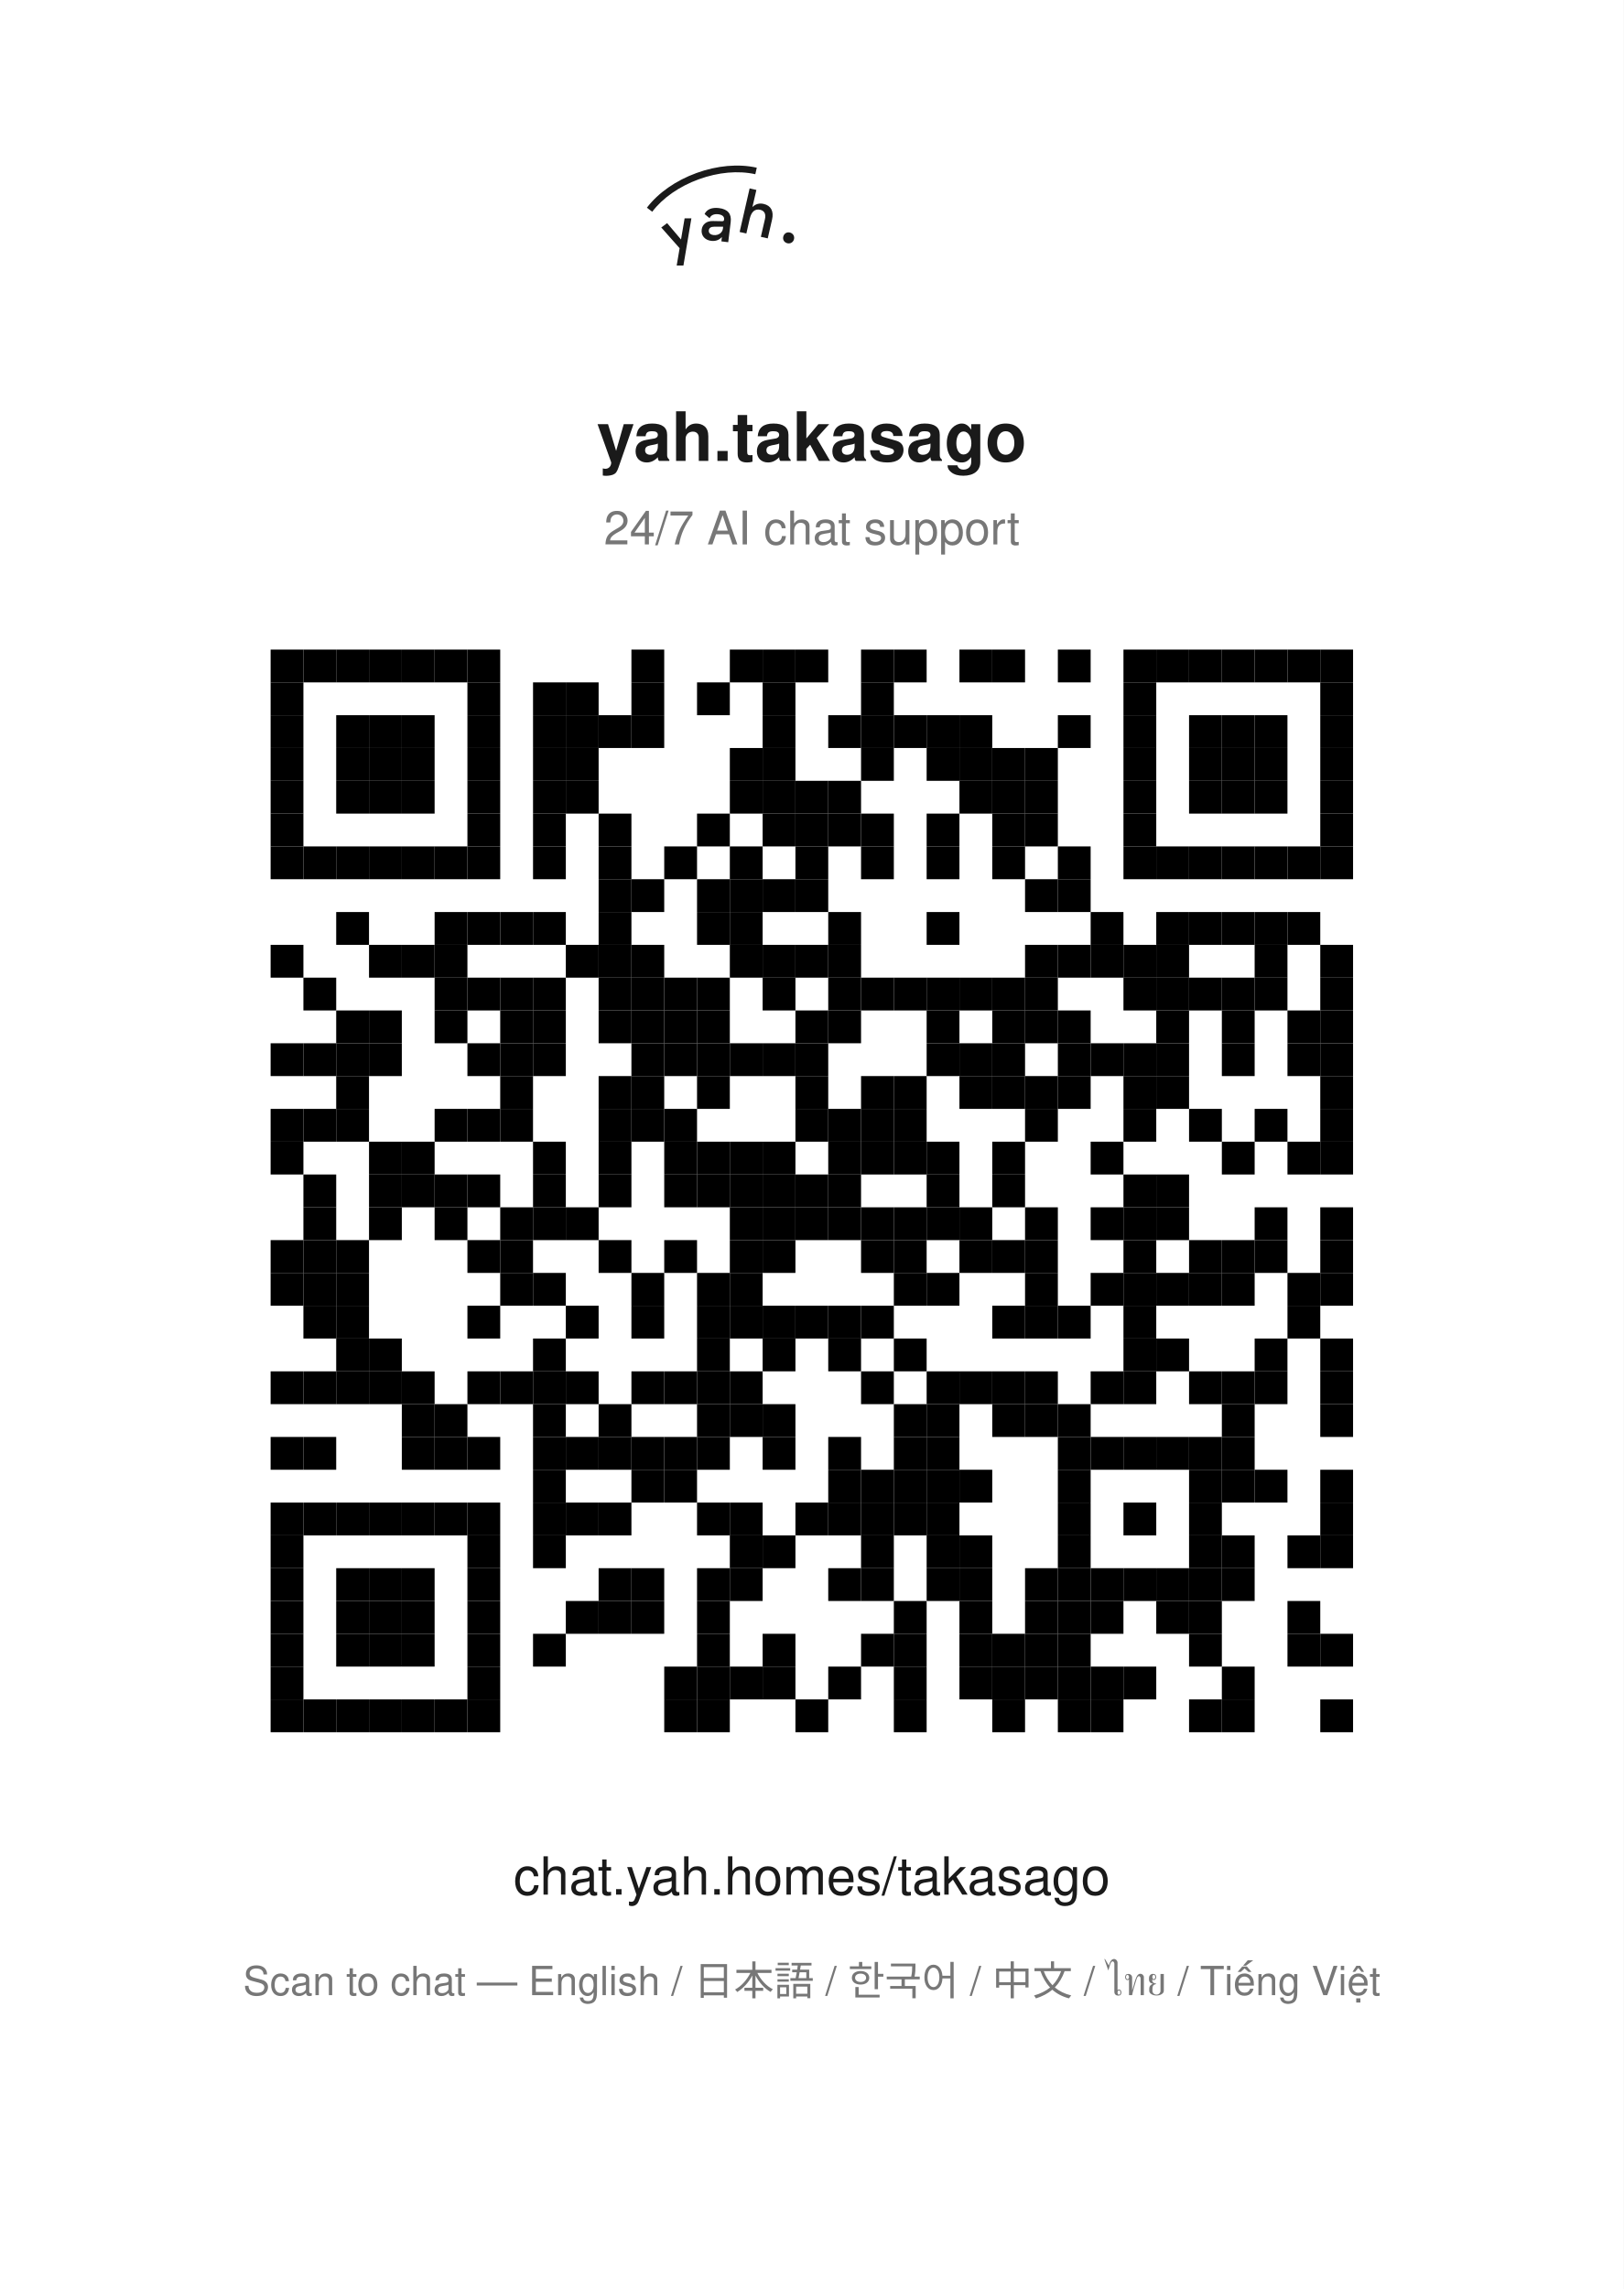
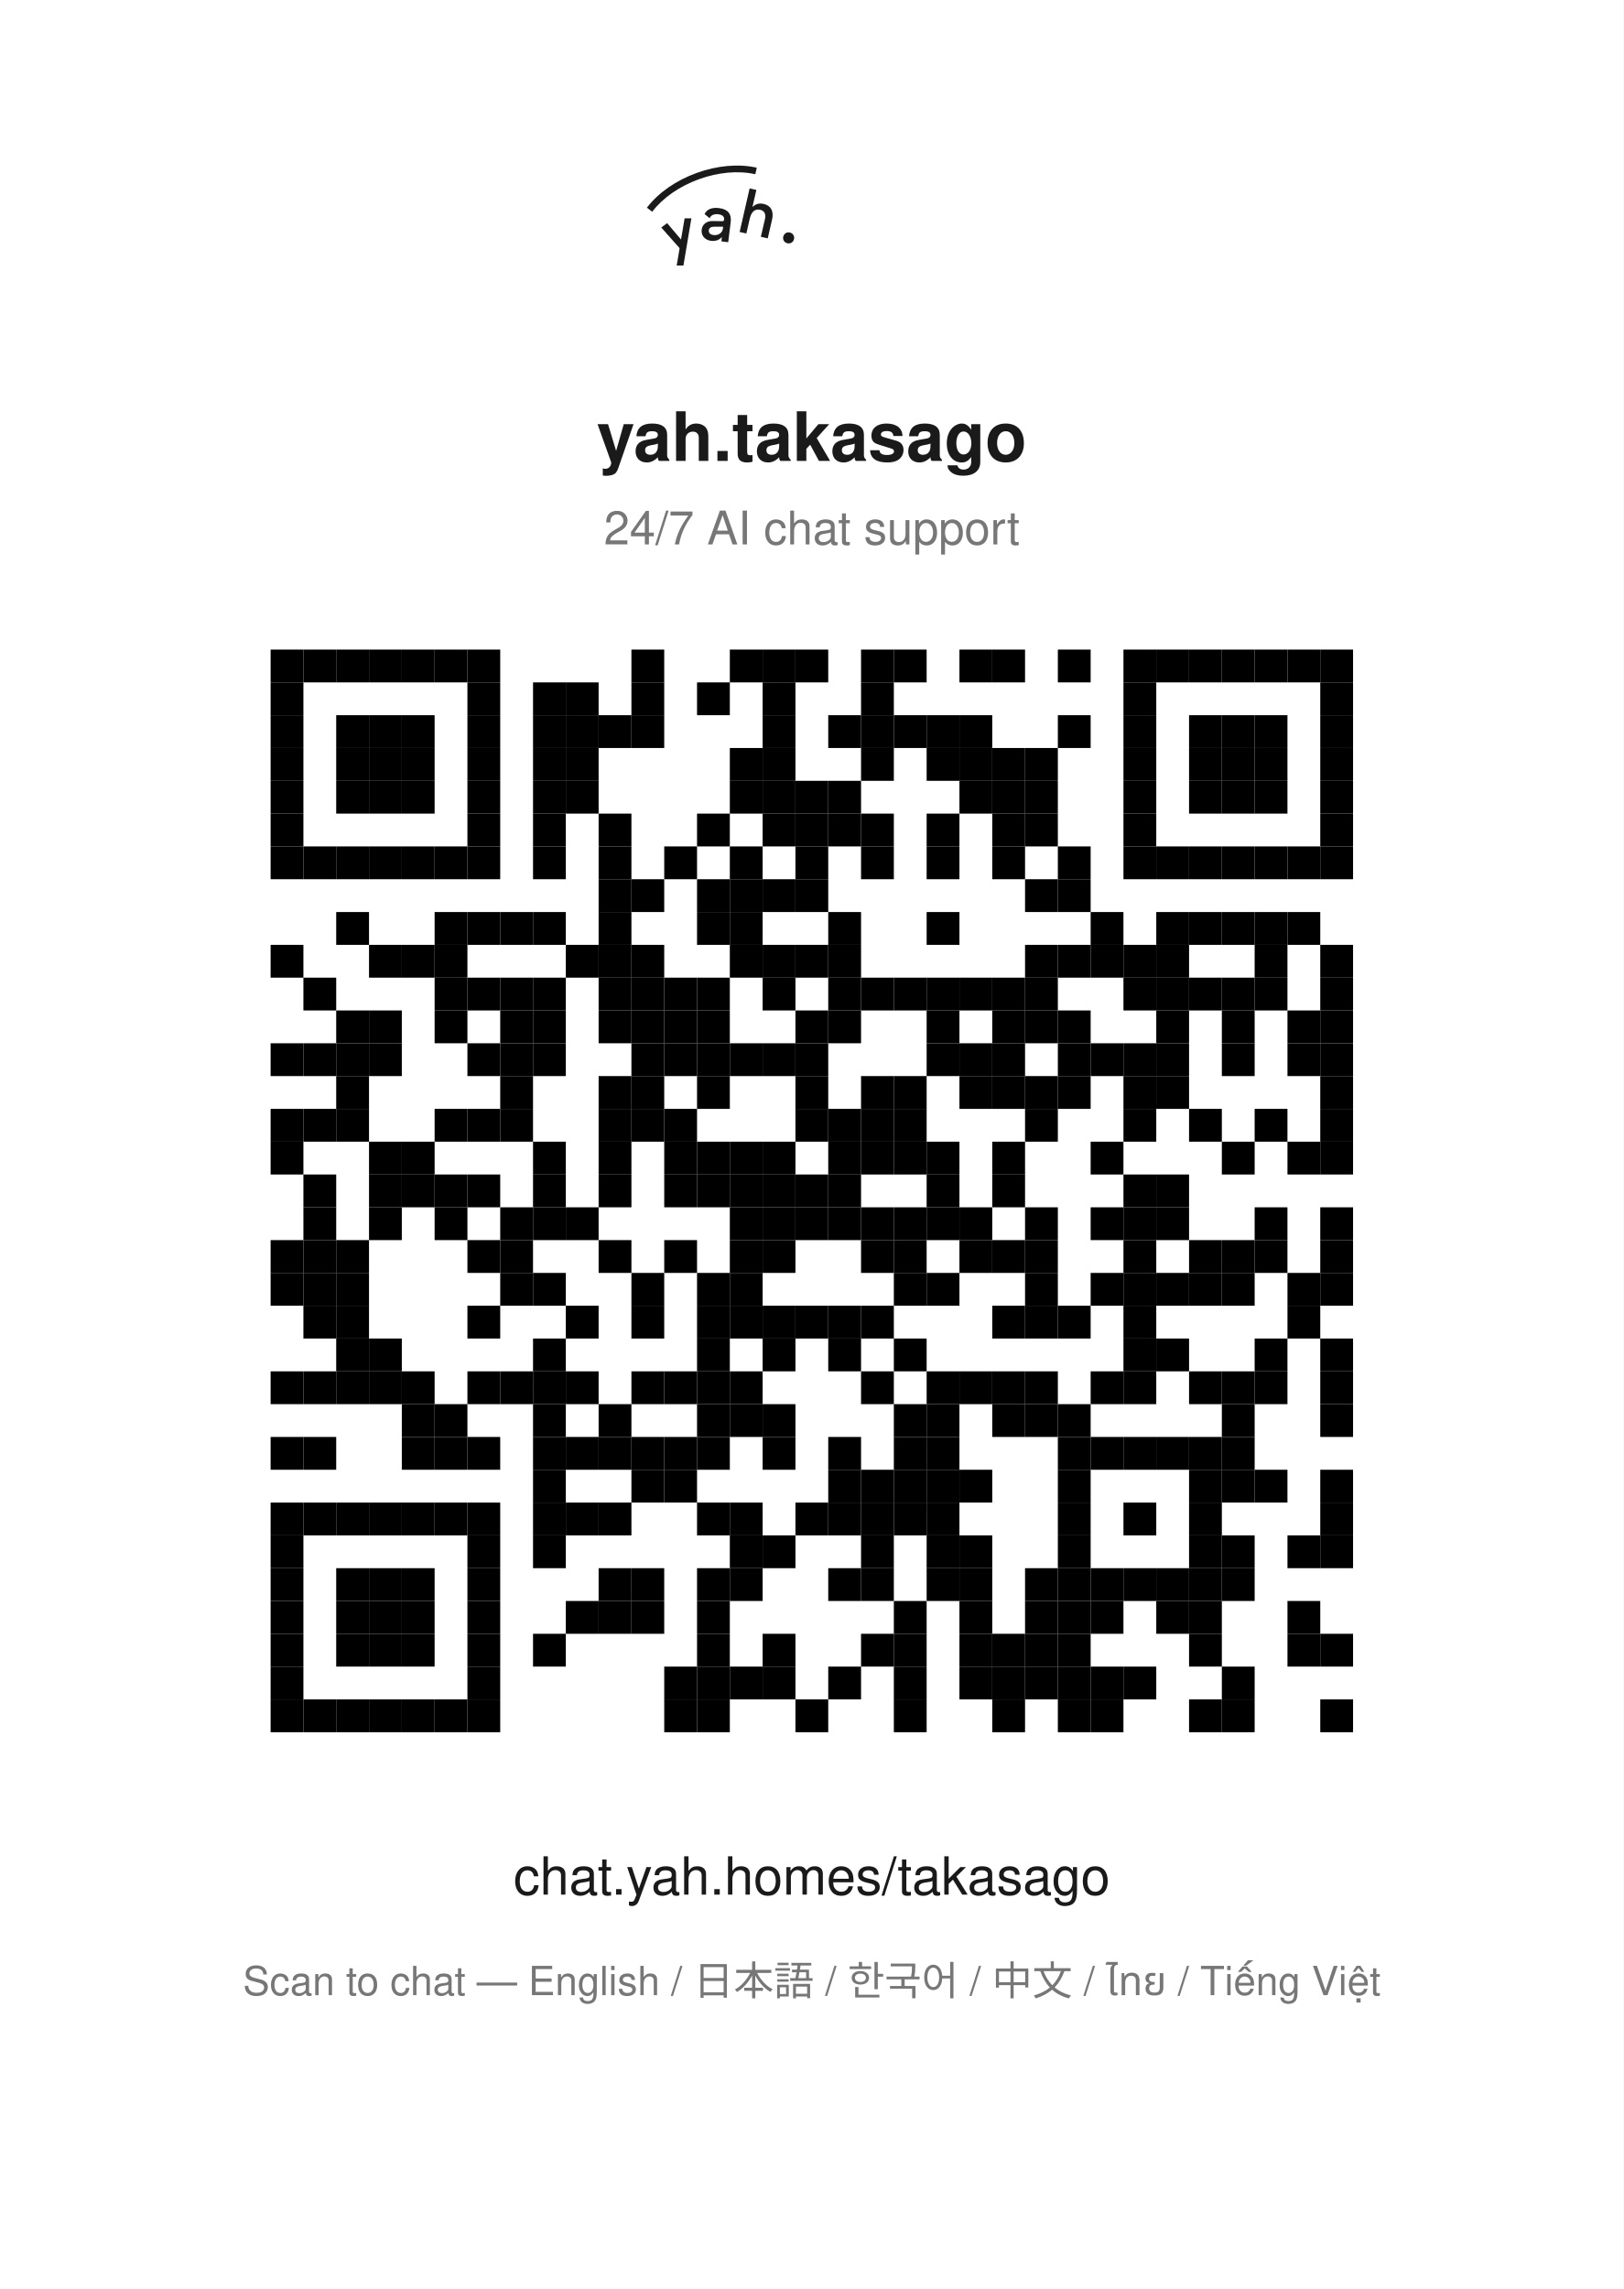
<svg xmlns="http://www.w3.org/2000/svg" viewBox="0 0 1050 1480">
  <rect width="1050" height="1480" fill="#FFFFFF" />
  <g transform="translate(385,60) scale(0.28)">
    <path fill="#1A1A1A" d="M458.73,338.34c-1.92,7.08-8.7,10.92-15.64,9-7.08-1.92-10.92-8.56-9-15.49,1.92-7.08,8.56-11.07,15.49-9.15,7.08,1.92,11.07,8.7,9.15,15.64Z" />
    <path fill="#1A1A1A" d="M388.75,256.62c-9.68-2.3-18.46-.21-26.01,7.3l9.18-39.58-11.09-2.56-4.53-1.03-23.05,100.65,15.49,3.57,7.77-33.95c3.83-16.53,11.98-23.62,24.34-20.82,9.53,2.16,13.49,9.69,10.95,21.01l-9.56,41.39,15.93,3.55,9.94-43.33c4.46-19.36-2.51-32.39-19.33-36.21Z" />
    <path fill="#1A1A1A" d="M285.52,266.22c20.46,2.49,29.43,13.3,27.05,32.4l-5.7,46.39-15.77-1.96,1.11-10.14c-5.88,6.94-14.5,10.23-24.66,8.98-14.85-1.79-23.65-12.47-21.97-25.97,1.65-12.6,11.61-20.26,26.27-19.78l20.61.38c3.15.15,4.36-.76,4.66-2.89l.23-1.52c.62-6.2-4.15-10.44-13.41-11.67-9.99-1.13-17.26,2.28-20.01,9.22l-11.64-9.69c5.18-10.86,16.71-15.76,33.23-13.76ZM273.84,309.28c-6.86-.08-11.07,2.9-11.81,8.21-.66,5.9,3.36,10.11,10.93,10.98,11.08,1.42,20.56-5.27,21.73-14.98l.45-4.23-21.3.02Z" />
    <path fill="#1A1A1A" d="M131.33,274.68l-12.28-9.35c26.11-34.28,66.79-62.74,114.54-80.12,47.76-17.38,97.21-21.74,139.25-12.25l-3.39,15.05c-39.19-8.84-85.56-4.69-130.58,11.7-45.01,16.38-83.21,43.01-107.54,74.97Z" />
    <polygon fill="#1A1A1A" points="206.16 289.84 197.84 338.78 165.77 300.96 152.24 311.03 194.63 358.87 187.86 398.87 203.42 398.87 221.81 289.84 206.16 289.84" />
  </g>
-   <text x="525" y="298" text-anchor="middle" font-family="Helvetica, Arial, sans-serif" font-weight="600" font-size="44" fill="#1A1A1A">yah.takasago</text>
-   <text x="525" y="352" text-anchor="middle" font-family="Helvetica, Arial, sans-serif" font-size="30" fill="#777777">24/7 AI chat support</text>
+   <text x="525" y="298" text-anchor="middle" font-family="Helvetica, Arial, 'Hiragino Sans', 'Noto Sans JP', 'Noto Sans KR', 'Noto Sans SC', 'Noto Sans Thai', 'Apple SD Gothic Neo', sans-serif" font-weight="600" font-size="44" fill="#1A1A1A">yah.takasago</text>
+   <text x="525" y="352" text-anchor="middle" font-family="Helvetica, Arial, 'Hiragino Sans', 'Noto Sans JP', 'Noto Sans KR', 'Noto Sans SC', 'Noto Sans Thai', 'Apple SD Gothic Neo', sans-serif" font-size="30" fill="#777777">24/7 AI chat support</text>
  <g fill="#000000">
    <rect x="175.00" y="420.00" width="21.21" height="21.21" />
    <rect x="196.21" y="420.00" width="21.21" height="21.21" />
    <rect x="217.42" y="420.00" width="21.21" height="21.21" />
    <rect x="238.64" y="420.00" width="21.21" height="21.21" />
    <rect x="259.85" y="420.00" width="21.21" height="21.21" />
    <rect x="281.06" y="420.00" width="21.21" height="21.21" />
    <rect x="302.27" y="420.00" width="21.21" height="21.21" />
    <rect x="408.33" y="420.00" width="21.21" height="21.21" />
    <rect x="471.97" y="420.00" width="21.21" height="21.21" />
    <rect x="493.18" y="420.00" width="21.21" height="21.21" />
    <rect x="514.39" y="420.00" width="21.21" height="21.21" />
    <rect x="556.82" y="420.00" width="21.21" height="21.21" />
    <rect x="578.03" y="420.00" width="21.21" height="21.21" />
    <rect x="620.45" y="420.00" width="21.21" height="21.21" />
    <rect x="641.67" y="420.00" width="21.21" height="21.21" />
    <rect x="684.09" y="420.00" width="21.21" height="21.21" />
    <rect x="726.52" y="420.00" width="21.21" height="21.21" />
    <rect x="747.73" y="420.00" width="21.21" height="21.21" />
    <rect x="768.94" y="420.00" width="21.21" height="21.21" />
    <rect x="790.15" y="420.00" width="21.21" height="21.21" />
    <rect x="811.36" y="420.00" width="21.21" height="21.21" />
    <rect x="832.58" y="420.00" width="21.21" height="21.21" />
    <rect x="853.79" y="420.00" width="21.21" height="21.21" />
    <rect x="175.00" y="441.21" width="21.21" height="21.21" />
    <rect x="302.27" y="441.21" width="21.21" height="21.21" />
    <rect x="344.70" y="441.21" width="21.21" height="21.21" />
    <rect x="365.91" y="441.21" width="21.21" height="21.21" />
    <rect x="408.33" y="441.21" width="21.21" height="21.21" />
    <rect x="450.76" y="441.21" width="21.21" height="21.21" />
    <rect x="493.18" y="441.21" width="21.21" height="21.21" />
    <rect x="556.82" y="441.21" width="21.21" height="21.21" />
    <rect x="726.52" y="441.21" width="21.21" height="21.21" />
    <rect x="853.79" y="441.21" width="21.21" height="21.21" />
    <rect x="175.00" y="462.42" width="21.21" height="21.21" />
    <rect x="217.42" y="462.42" width="21.21" height="21.21" />
    <rect x="238.64" y="462.42" width="21.21" height="21.21" />
    <rect x="259.85" y="462.42" width="21.21" height="21.21" />
    <rect x="302.27" y="462.42" width="21.21" height="21.21" />
    <rect x="344.70" y="462.42" width="21.21" height="21.21" />
    <rect x="365.91" y="462.42" width="21.21" height="21.21" />
    <rect x="387.12" y="462.42" width="21.21" height="21.21" />
    <rect x="408.33" y="462.42" width="21.21" height="21.21" />
    <rect x="493.18" y="462.42" width="21.21" height="21.21" />
    <rect x="535.61" y="462.42" width="21.21" height="21.21" />
    <rect x="556.82" y="462.42" width="21.21" height="21.21" />
    <rect x="578.03" y="462.42" width="21.21" height="21.21" />
    <rect x="599.24" y="462.42" width="21.21" height="21.21" />
    <rect x="620.45" y="462.42" width="21.21" height="21.21" />
    <rect x="684.09" y="462.42" width="21.21" height="21.21" />
    <rect x="726.52" y="462.42" width="21.21" height="21.21" />
    <rect x="768.94" y="462.42" width="21.21" height="21.21" />
    <rect x="790.15" y="462.42" width="21.21" height="21.21" />
    <rect x="811.36" y="462.42" width="21.21" height="21.21" />
    <rect x="853.79" y="462.42" width="21.21" height="21.21" />
    <rect x="175.00" y="483.64" width="21.21" height="21.21" />
    <rect x="217.42" y="483.64" width="21.21" height="21.21" />
    <rect x="238.64" y="483.64" width="21.21" height="21.21" />
    <rect x="259.85" y="483.64" width="21.21" height="21.21" />
    <rect x="302.27" y="483.64" width="21.21" height="21.21" />
    <rect x="344.70" y="483.64" width="21.21" height="21.21" />
    <rect x="365.91" y="483.64" width="21.21" height="21.21" />
    <rect x="471.97" y="483.64" width="21.21" height="21.21" />
    <rect x="493.18" y="483.64" width="21.21" height="21.21" />
    <rect x="556.82" y="483.64" width="21.21" height="21.21" />
    <rect x="599.24" y="483.64" width="21.21" height="21.21" />
    <rect x="620.45" y="483.64" width="21.21" height="21.21" />
    <rect x="641.67" y="483.64" width="21.21" height="21.21" />
    <rect x="662.88" y="483.64" width="21.21" height="21.21" />
    <rect x="726.52" y="483.64" width="21.21" height="21.21" />
    <rect x="768.94" y="483.64" width="21.21" height="21.21" />
    <rect x="790.15" y="483.64" width="21.21" height="21.21" />
    <rect x="811.36" y="483.64" width="21.21" height="21.21" />
    <rect x="853.79" y="483.64" width="21.21" height="21.21" />
    <rect x="175.00" y="504.85" width="21.21" height="21.21" />
    <rect x="217.42" y="504.85" width="21.21" height="21.21" />
    <rect x="238.64" y="504.85" width="21.21" height="21.21" />
    <rect x="259.85" y="504.85" width="21.21" height="21.21" />
    <rect x="302.27" y="504.85" width="21.21" height="21.21" />
    <rect x="344.70" y="504.85" width="21.21" height="21.21" />
    <rect x="365.91" y="504.85" width="21.21" height="21.21" />
    <rect x="471.97" y="504.85" width="21.21" height="21.21" />
    <rect x="493.18" y="504.85" width="21.21" height="21.21" />
    <rect x="514.39" y="504.85" width="21.21" height="21.21" />
    <rect x="535.61" y="504.85" width="21.21" height="21.21" />
    <rect x="620.45" y="504.85" width="21.21" height="21.21" />
    <rect x="641.67" y="504.85" width="21.21" height="21.21" />
    <rect x="662.88" y="504.85" width="21.21" height="21.21" />
    <rect x="726.52" y="504.85" width="21.21" height="21.21" />
    <rect x="768.94" y="504.85" width="21.21" height="21.21" />
    <rect x="790.15" y="504.85" width="21.21" height="21.21" />
    <rect x="811.36" y="504.85" width="21.21" height="21.21" />
    <rect x="853.79" y="504.85" width="21.21" height="21.21" />
    <rect x="175.00" y="526.06" width="21.21" height="21.21" />
    <rect x="302.27" y="526.06" width="21.21" height="21.21" />
    <rect x="344.70" y="526.06" width="21.21" height="21.21" />
    <rect x="387.12" y="526.06" width="21.21" height="21.21" />
    <rect x="450.76" y="526.06" width="21.21" height="21.21" />
    <rect x="493.18" y="526.06" width="21.21" height="21.21" />
    <rect x="514.39" y="526.06" width="21.21" height="21.21" />
    <rect x="535.61" y="526.06" width="21.21" height="21.21" />
    <rect x="556.82" y="526.06" width="21.21" height="21.21" />
    <rect x="599.24" y="526.06" width="21.21" height="21.21" />
    <rect x="641.67" y="526.06" width="21.21" height="21.21" />
    <rect x="662.88" y="526.06" width="21.21" height="21.21" />
    <rect x="726.52" y="526.06" width="21.21" height="21.21" />
    <rect x="853.79" y="526.06" width="21.21" height="21.21" />
    <rect x="175.00" y="547.27" width="21.21" height="21.21" />
    <rect x="196.21" y="547.27" width="21.21" height="21.21" />
    <rect x="217.42" y="547.27" width="21.21" height="21.21" />
    <rect x="238.64" y="547.27" width="21.21" height="21.21" />
    <rect x="259.85" y="547.27" width="21.21" height="21.21" />
    <rect x="281.06" y="547.27" width="21.21" height="21.21" />
    <rect x="302.27" y="547.27" width="21.21" height="21.21" />
    <rect x="344.70" y="547.27" width="21.21" height="21.21" />
    <rect x="387.12" y="547.27" width="21.21" height="21.21" />
    <rect x="429.55" y="547.27" width="21.21" height="21.21" />
    <rect x="471.97" y="547.27" width="21.21" height="21.21" />
    <rect x="514.39" y="547.27" width="21.21" height="21.21" />
    <rect x="556.82" y="547.27" width="21.21" height="21.21" />
    <rect x="599.24" y="547.27" width="21.21" height="21.21" />
    <rect x="641.67" y="547.27" width="21.21" height="21.21" />
    <rect x="684.09" y="547.27" width="21.21" height="21.21" />
    <rect x="726.52" y="547.27" width="21.21" height="21.21" />
    <rect x="747.73" y="547.27" width="21.21" height="21.21" />
    <rect x="768.94" y="547.27" width="21.21" height="21.21" />
    <rect x="790.15" y="547.27" width="21.21" height="21.21" />
    <rect x="811.36" y="547.27" width="21.21" height="21.21" />
    <rect x="832.58" y="547.27" width="21.21" height="21.21" />
    <rect x="853.79" y="547.27" width="21.21" height="21.21" />
    <rect x="387.12" y="568.48" width="21.21" height="21.21" />
    <rect x="408.33" y="568.48" width="21.21" height="21.21" />
    <rect x="450.76" y="568.48" width="21.21" height="21.21" />
    <rect x="471.97" y="568.48" width="21.21" height="21.21" />
    <rect x="493.18" y="568.48" width="21.21" height="21.21" />
    <rect x="514.39" y="568.48" width="21.21" height="21.21" />
    <rect x="662.88" y="568.48" width="21.21" height="21.21" />
    <rect x="684.09" y="568.48" width="21.21" height="21.21" />
    <rect x="217.42" y="589.70" width="21.21" height="21.21" />
    <rect x="281.06" y="589.70" width="21.21" height="21.21" />
    <rect x="302.27" y="589.70" width="21.21" height="21.21" />
    <rect x="323.48" y="589.70" width="21.21" height="21.21" />
    <rect x="344.70" y="589.70" width="21.21" height="21.21" />
    <rect x="387.12" y="589.70" width="21.21" height="21.21" />
    <rect x="450.76" y="589.70" width="21.21" height="21.21" />
    <rect x="471.97" y="589.70" width="21.21" height="21.21" />
    <rect x="535.61" y="589.70" width="21.21" height="21.21" />
    <rect x="599.24" y="589.70" width="21.21" height="21.21" />
    <rect x="705.30" y="589.70" width="21.21" height="21.21" />
    <rect x="747.73" y="589.70" width="21.21" height="21.21" />
    <rect x="768.94" y="589.70" width="21.21" height="21.21" />
    <rect x="790.15" y="589.70" width="21.21" height="21.21" />
    <rect x="811.36" y="589.70" width="21.21" height="21.21" />
    <rect x="832.58" y="589.70" width="21.21" height="21.21" />
    <rect x="175.00" y="610.91" width="21.21" height="21.21" />
    <rect x="238.64" y="610.91" width="21.21" height="21.21" />
    <rect x="259.85" y="610.91" width="21.21" height="21.21" />
    <rect x="281.06" y="610.91" width="21.21" height="21.21" />
    <rect x="365.91" y="610.91" width="21.21" height="21.21" />
    <rect x="387.12" y="610.91" width="21.21" height="21.21" />
    <rect x="408.33" y="610.91" width="21.21" height="21.21" />
    <rect x="471.97" y="610.91" width="21.21" height="21.21" />
    <rect x="493.18" y="610.91" width="21.21" height="21.21" />
    <rect x="514.39" y="610.91" width="21.21" height="21.21" />
    <rect x="535.61" y="610.91" width="21.21" height="21.21" />
    <rect x="662.88" y="610.91" width="21.21" height="21.21" />
    <rect x="684.09" y="610.91" width="21.21" height="21.21" />
    <rect x="705.30" y="610.91" width="21.21" height="21.21" />
    <rect x="726.52" y="610.91" width="21.21" height="21.21" />
    <rect x="747.73" y="610.91" width="21.21" height="21.21" />
    <rect x="811.36" y="610.91" width="21.21" height="21.21" />
    <rect x="853.79" y="610.91" width="21.21" height="21.21" />
    <rect x="196.21" y="632.12" width="21.21" height="21.21" />
    <rect x="281.06" y="632.12" width="21.21" height="21.21" />
    <rect x="302.27" y="632.12" width="21.21" height="21.21" />
    <rect x="323.48" y="632.12" width="21.21" height="21.21" />
    <rect x="344.70" y="632.12" width="21.21" height="21.21" />
    <rect x="387.12" y="632.12" width="21.21" height="21.21" />
    <rect x="408.33" y="632.12" width="21.21" height="21.21" />
    <rect x="429.55" y="632.12" width="21.21" height="21.21" />
    <rect x="450.76" y="632.12" width="21.21" height="21.21" />
    <rect x="493.18" y="632.12" width="21.21" height="21.21" />
    <rect x="535.61" y="632.12" width="21.21" height="21.21" />
    <rect x="556.82" y="632.12" width="21.21" height="21.21" />
    <rect x="578.03" y="632.12" width="21.21" height="21.21" />
    <rect x="599.24" y="632.12" width="21.21" height="21.21" />
    <rect x="620.45" y="632.12" width="21.21" height="21.21" />
    <rect x="641.67" y="632.12" width="21.21" height="21.21" />
    <rect x="662.88" y="632.12" width="21.21" height="21.21" />
    <rect x="726.52" y="632.12" width="21.21" height="21.21" />
    <rect x="747.73" y="632.12" width="21.21" height="21.21" />
    <rect x="768.94" y="632.12" width="21.21" height="21.21" />
    <rect x="790.15" y="632.12" width="21.21" height="21.21" />
    <rect x="811.36" y="632.12" width="21.21" height="21.21" />
    <rect x="853.79" y="632.12" width="21.21" height="21.21" />
    <rect x="217.42" y="653.33" width="21.21" height="21.21" />
    <rect x="238.64" y="653.33" width="21.21" height="21.21" />
    <rect x="281.06" y="653.33" width="21.21" height="21.21" />
    <rect x="323.48" y="653.33" width="21.21" height="21.21" />
    <rect x="344.70" y="653.33" width="21.21" height="21.21" />
    <rect x="387.12" y="653.33" width="21.21" height="21.21" />
    <rect x="408.33" y="653.33" width="21.21" height="21.21" />
    <rect x="429.55" y="653.33" width="21.21" height="21.21" />
    <rect x="450.76" y="653.33" width="21.21" height="21.21" />
    <rect x="514.39" y="653.33" width="21.21" height="21.21" />
    <rect x="535.61" y="653.33" width="21.21" height="21.21" />
    <rect x="599.24" y="653.33" width="21.21" height="21.21" />
    <rect x="641.67" y="653.33" width="21.21" height="21.21" />
    <rect x="662.88" y="653.33" width="21.21" height="21.21" />
    <rect x="684.09" y="653.33" width="21.21" height="21.21" />
    <rect x="747.73" y="653.33" width="21.21" height="21.21" />
    <rect x="790.15" y="653.33" width="21.21" height="21.21" />
    <rect x="832.58" y="653.33" width="21.21" height="21.21" />
    <rect x="853.79" y="653.33" width="21.21" height="21.21" />
    <rect x="175.00" y="674.55" width="21.21" height="21.21" />
    <rect x="196.21" y="674.55" width="21.21" height="21.21" />
    <rect x="217.42" y="674.55" width="21.21" height="21.21" />
    <rect x="238.64" y="674.55" width="21.21" height="21.21" />
    <rect x="302.27" y="674.55" width="21.21" height="21.21" />
    <rect x="323.48" y="674.55" width="21.21" height="21.21" />
    <rect x="344.70" y="674.55" width="21.21" height="21.21" />
    <rect x="408.33" y="674.55" width="21.21" height="21.21" />
    <rect x="429.55" y="674.55" width="21.21" height="21.21" />
    <rect x="450.76" y="674.55" width="21.21" height="21.21" />
    <rect x="471.97" y="674.55" width="21.21" height="21.21" />
    <rect x="493.18" y="674.55" width="21.21" height="21.21" />
    <rect x="514.39" y="674.55" width="21.21" height="21.21" />
    <rect x="599.24" y="674.55" width="21.21" height="21.21" />
    <rect x="620.45" y="674.55" width="21.21" height="21.21" />
    <rect x="641.67" y="674.55" width="21.21" height="21.21" />
    <rect x="684.09" y="674.55" width="21.21" height="21.21" />
    <rect x="705.30" y="674.55" width="21.21" height="21.21" />
    <rect x="726.52" y="674.55" width="21.21" height="21.21" />
    <rect x="747.73" y="674.55" width="21.21" height="21.21" />
    <rect x="790.15" y="674.55" width="21.21" height="21.21" />
    <rect x="832.58" y="674.55" width="21.21" height="21.21" />
    <rect x="853.79" y="674.55" width="21.21" height="21.21" />
    <rect x="217.42" y="695.76" width="21.21" height="21.21" />
    <rect x="323.48" y="695.76" width="21.21" height="21.21" />
    <rect x="387.12" y="695.76" width="21.21" height="21.21" />
    <rect x="408.33" y="695.76" width="21.21" height="21.21" />
    <rect x="450.76" y="695.76" width="21.21" height="21.21" />
    <rect x="514.39" y="695.76" width="21.21" height="21.21" />
    <rect x="556.82" y="695.76" width="21.21" height="21.21" />
    <rect x="578.03" y="695.76" width="21.21" height="21.21" />
    <rect x="620.45" y="695.76" width="21.21" height="21.21" />
    <rect x="641.67" y="695.76" width="21.21" height="21.21" />
    <rect x="662.88" y="695.76" width="21.21" height="21.21" />
    <rect x="684.09" y="695.76" width="21.21" height="21.21" />
    <rect x="726.52" y="695.76" width="21.21" height="21.21" />
    <rect x="747.73" y="695.76" width="21.21" height="21.21" />
    <rect x="853.79" y="695.76" width="21.21" height="21.21" />
    <rect x="175.00" y="716.97" width="21.21" height="21.21" />
    <rect x="196.21" y="716.97" width="21.21" height="21.21" />
    <rect x="217.42" y="716.97" width="21.21" height="21.21" />
    <rect x="281.06" y="716.97" width="21.21" height="21.21" />
    <rect x="302.27" y="716.97" width="21.21" height="21.21" />
    <rect x="323.48" y="716.97" width="21.21" height="21.21" />
    <rect x="387.12" y="716.97" width="21.21" height="21.21" />
    <rect x="408.33" y="716.97" width="21.21" height="21.21" />
    <rect x="429.55" y="716.97" width="21.21" height="21.21" />
    <rect x="514.39" y="716.97" width="21.21" height="21.21" />
    <rect x="535.61" y="716.97" width="21.21" height="21.21" />
    <rect x="556.82" y="716.97" width="21.21" height="21.21" />
    <rect x="578.03" y="716.97" width="21.21" height="21.21" />
    <rect x="662.88" y="716.97" width="21.21" height="21.21" />
    <rect x="726.52" y="716.97" width="21.21" height="21.21" />
    <rect x="768.94" y="716.97" width="21.21" height="21.21" />
    <rect x="811.36" y="716.97" width="21.21" height="21.21" />
    <rect x="853.79" y="716.97" width="21.21" height="21.21" />
    <rect x="175.00" y="738.18" width="21.21" height="21.21" />
    <rect x="238.64" y="738.18" width="21.21" height="21.21" />
    <rect x="259.85" y="738.18" width="21.21" height="21.21" />
    <rect x="344.70" y="738.18" width="21.21" height="21.21" />
    <rect x="387.12" y="738.18" width="21.21" height="21.21" />
    <rect x="429.55" y="738.18" width="21.21" height="21.21" />
    <rect x="450.76" y="738.18" width="21.21" height="21.21" />
    <rect x="471.97" y="738.18" width="21.21" height="21.21" />
    <rect x="493.18" y="738.18" width="21.21" height="21.21" />
    <rect x="535.61" y="738.18" width="21.21" height="21.21" />
    <rect x="556.82" y="738.18" width="21.21" height="21.21" />
    <rect x="578.03" y="738.18" width="21.21" height="21.21" />
    <rect x="599.24" y="738.18" width="21.21" height="21.21" />
    <rect x="641.67" y="738.18" width="21.21" height="21.21" />
    <rect x="705.30" y="738.18" width="21.21" height="21.21" />
    <rect x="790.15" y="738.18" width="21.21" height="21.21" />
    <rect x="832.58" y="738.18" width="21.21" height="21.21" />
    <rect x="853.79" y="738.18" width="21.21" height="21.21" />
    <rect x="196.21" y="759.39" width="21.21" height="21.21" />
    <rect x="238.64" y="759.39" width="21.21" height="21.21" />
    <rect x="259.85" y="759.39" width="21.21" height="21.21" />
    <rect x="281.06" y="759.39" width="21.21" height="21.21" />
    <rect x="302.27" y="759.39" width="21.21" height="21.21" />
    <rect x="344.70" y="759.39" width="21.21" height="21.21" />
    <rect x="387.12" y="759.39" width="21.21" height="21.21" />
    <rect x="429.55" y="759.39" width="21.21" height="21.21" />
    <rect x="450.76" y="759.39" width="21.21" height="21.21" />
    <rect x="471.97" y="759.39" width="21.21" height="21.21" />
    <rect x="493.18" y="759.39" width="21.21" height="21.21" />
    <rect x="514.39" y="759.39" width="21.21" height="21.21" />
    <rect x="535.61" y="759.39" width="21.21" height="21.21" />
    <rect x="599.24" y="759.39" width="21.21" height="21.21" />
    <rect x="641.67" y="759.39" width="21.21" height="21.21" />
    <rect x="726.52" y="759.39" width="21.21" height="21.21" />
    <rect x="747.73" y="759.39" width="21.21" height="21.21" />
    <rect x="196.21" y="780.61" width="21.21" height="21.21" />
    <rect x="238.64" y="780.61" width="21.21" height="21.21" />
    <rect x="281.06" y="780.61" width="21.21" height="21.21" />
    <rect x="323.48" y="780.61" width="21.21" height="21.21" />
    <rect x="344.70" y="780.61" width="21.21" height="21.21" />
    <rect x="365.91" y="780.61" width="21.21" height="21.21" />
    <rect x="471.97" y="780.61" width="21.21" height="21.21" />
    <rect x="493.18" y="780.61" width="21.21" height="21.21" />
    <rect x="514.39" y="780.61" width="21.21" height="21.21" />
    <rect x="535.61" y="780.61" width="21.21" height="21.21" />
    <rect x="556.82" y="780.61" width="21.21" height="21.21" />
    <rect x="578.03" y="780.61" width="21.21" height="21.21" />
    <rect x="599.24" y="780.61" width="21.21" height="21.21" />
    <rect x="620.45" y="780.61" width="21.21" height="21.21" />
    <rect x="662.88" y="780.61" width="21.21" height="21.21" />
    <rect x="705.30" y="780.61" width="21.21" height="21.21" />
    <rect x="726.52" y="780.61" width="21.21" height="21.21" />
    <rect x="747.73" y="780.61" width="21.21" height="21.21" />
    <rect x="811.36" y="780.61" width="21.21" height="21.21" />
    <rect x="853.79" y="780.61" width="21.21" height="21.21" />
    <rect x="175.00" y="801.82" width="21.21" height="21.21" />
    <rect x="196.21" y="801.82" width="21.21" height="21.21" />
    <rect x="217.42" y="801.82" width="21.21" height="21.21" />
    <rect x="302.27" y="801.82" width="21.21" height="21.21" />
    <rect x="323.48" y="801.82" width="21.21" height="21.21" />
    <rect x="387.12" y="801.82" width="21.21" height="21.21" />
    <rect x="429.55" y="801.82" width="21.21" height="21.21" />
    <rect x="471.97" y="801.82" width="21.21" height="21.21" />
    <rect x="493.18" y="801.82" width="21.21" height="21.21" />
    <rect x="556.82" y="801.82" width="21.21" height="21.21" />
    <rect x="578.03" y="801.82" width="21.21" height="21.21" />
    <rect x="620.45" y="801.82" width="21.21" height="21.21" />
    <rect x="641.67" y="801.82" width="21.21" height="21.21" />
    <rect x="662.88" y="801.82" width="21.21" height="21.21" />
    <rect x="726.52" y="801.82" width="21.21" height="21.21" />
    <rect x="768.94" y="801.82" width="21.21" height="21.21" />
    <rect x="790.15" y="801.82" width="21.21" height="21.21" />
    <rect x="811.36" y="801.82" width="21.21" height="21.21" />
    <rect x="853.79" y="801.82" width="21.21" height="21.21" />
    <rect x="175.00" y="823.03" width="21.21" height="21.21" />
    <rect x="196.21" y="823.03" width="21.21" height="21.21" />
    <rect x="217.42" y="823.03" width="21.21" height="21.21" />
    <rect x="323.48" y="823.03" width="21.21" height="21.21" />
    <rect x="344.70" y="823.03" width="21.21" height="21.21" />
    <rect x="408.33" y="823.03" width="21.21" height="21.21" />
    <rect x="450.76" y="823.03" width="21.21" height="21.21" />
    <rect x="471.97" y="823.03" width="21.21" height="21.21" />
    <rect x="578.03" y="823.03" width="21.21" height="21.21" />
    <rect x="599.24" y="823.03" width="21.21" height="21.21" />
    <rect x="662.88" y="823.03" width="21.21" height="21.21" />
    <rect x="705.30" y="823.03" width="21.21" height="21.21" />
    <rect x="726.52" y="823.03" width="21.21" height="21.21" />
    <rect x="747.73" y="823.03" width="21.21" height="21.21" />
    <rect x="768.94" y="823.03" width="21.21" height="21.21" />
    <rect x="790.15" y="823.03" width="21.21" height="21.21" />
    <rect x="832.58" y="823.03" width="21.21" height="21.21" />
    <rect x="853.79" y="823.03" width="21.21" height="21.21" />
    <rect x="196.21" y="844.24" width="21.21" height="21.21" />
    <rect x="217.42" y="844.24" width="21.21" height="21.21" />
    <rect x="302.27" y="844.24" width="21.21" height="21.21" />
    <rect x="365.91" y="844.24" width="21.21" height="21.21" />
    <rect x="408.33" y="844.24" width="21.21" height="21.21" />
    <rect x="450.76" y="844.24" width="21.21" height="21.21" />
    <rect x="471.97" y="844.24" width="21.21" height="21.21" />
    <rect x="493.18" y="844.24" width="21.21" height="21.21" />
    <rect x="514.39" y="844.24" width="21.21" height="21.21" />
    <rect x="535.61" y="844.24" width="21.21" height="21.21" />
    <rect x="556.82" y="844.24" width="21.21" height="21.21" />
    <rect x="641.67" y="844.24" width="21.21" height="21.21" />
    <rect x="662.88" y="844.24" width="21.21" height="21.21" />
    <rect x="684.09" y="844.24" width="21.21" height="21.21" />
    <rect x="726.52" y="844.24" width="21.21" height="21.21" />
    <rect x="832.58" y="844.24" width="21.21" height="21.21" />
    <rect x="217.42" y="865.45" width="21.21" height="21.21" />
    <rect x="238.64" y="865.45" width="21.21" height="21.21" />
    <rect x="344.70" y="865.45" width="21.21" height="21.21" />
    <rect x="450.76" y="865.45" width="21.21" height="21.21" />
    <rect x="493.18" y="865.45" width="21.21" height="21.21" />
    <rect x="535.61" y="865.45" width="21.21" height="21.21" />
    <rect x="578.03" y="865.45" width="21.21" height="21.21" />
    <rect x="726.52" y="865.45" width="21.21" height="21.21" />
    <rect x="747.73" y="865.45" width="21.21" height="21.21" />
    <rect x="811.36" y="865.45" width="21.21" height="21.21" />
    <rect x="853.79" y="865.45" width="21.21" height="21.21" />
    <rect x="175.00" y="886.67" width="21.21" height="21.21" />
    <rect x="196.21" y="886.67" width="21.21" height="21.21" />
    <rect x="217.42" y="886.67" width="21.21" height="21.21" />
    <rect x="238.64" y="886.67" width="21.21" height="21.21" />
    <rect x="259.85" y="886.67" width="21.21" height="21.21" />
    <rect x="302.27" y="886.67" width="21.21" height="21.21" />
    <rect x="323.48" y="886.67" width="21.21" height="21.21" />
    <rect x="344.70" y="886.67" width="21.21" height="21.21" />
    <rect x="365.91" y="886.67" width="21.21" height="21.21" />
    <rect x="408.33" y="886.67" width="21.21" height="21.21" />
    <rect x="429.55" y="886.67" width="21.21" height="21.21" />
    <rect x="450.76" y="886.67" width="21.21" height="21.21" />
    <rect x="471.97" y="886.67" width="21.21" height="21.21" />
    <rect x="556.82" y="886.67" width="21.21" height="21.21" />
    <rect x="599.24" y="886.67" width="21.21" height="21.21" />
    <rect x="620.45" y="886.67" width="21.21" height="21.21" />
    <rect x="641.67" y="886.67" width="21.21" height="21.21" />
    <rect x="662.88" y="886.67" width="21.21" height="21.21" />
    <rect x="705.30" y="886.67" width="21.21" height="21.21" />
    <rect x="726.52" y="886.67" width="21.21" height="21.21" />
    <rect x="768.94" y="886.67" width="21.21" height="21.21" />
    <rect x="790.15" y="886.67" width="21.21" height="21.21" />
    <rect x="811.36" y="886.67" width="21.21" height="21.21" />
    <rect x="853.79" y="886.67" width="21.21" height="21.21" />
    <rect x="259.85" y="907.88" width="21.21" height="21.21" />
    <rect x="281.06" y="907.88" width="21.21" height="21.21" />
    <rect x="344.70" y="907.88" width="21.21" height="21.21" />
    <rect x="387.12" y="907.88" width="21.21" height="21.21" />
    <rect x="450.76" y="907.88" width="21.21" height="21.21" />
    <rect x="471.97" y="907.88" width="21.21" height="21.21" />
    <rect x="493.18" y="907.88" width="21.21" height="21.21" />
    <rect x="578.03" y="907.88" width="21.21" height="21.21" />
    <rect x="599.24" y="907.88" width="21.21" height="21.21" />
    <rect x="641.67" y="907.88" width="21.21" height="21.21" />
    <rect x="662.88" y="907.88" width="21.21" height="21.21" />
    <rect x="684.09" y="907.88" width="21.21" height="21.21" />
    <rect x="790.15" y="907.88" width="21.21" height="21.21" />
    <rect x="853.79" y="907.88" width="21.21" height="21.21" />
    <rect x="175.00" y="929.09" width="21.21" height="21.21" />
    <rect x="196.21" y="929.09" width="21.21" height="21.21" />
    <rect x="259.85" y="929.09" width="21.21" height="21.21" />
    <rect x="281.06" y="929.09" width="21.21" height="21.21" />
    <rect x="302.27" y="929.09" width="21.21" height="21.21" />
    <rect x="344.70" y="929.09" width="21.21" height="21.21" />
    <rect x="365.91" y="929.09" width="21.21" height="21.21" />
    <rect x="387.12" y="929.09" width="21.21" height="21.21" />
    <rect x="408.33" y="929.09" width="21.21" height="21.21" />
    <rect x="429.55" y="929.09" width="21.21" height="21.21" />
    <rect x="450.76" y="929.09" width="21.21" height="21.21" />
    <rect x="493.18" y="929.09" width="21.21" height="21.21" />
    <rect x="535.61" y="929.09" width="21.21" height="21.21" />
    <rect x="578.03" y="929.09" width="21.21" height="21.21" />
    <rect x="599.24" y="929.09" width="21.21" height="21.21" />
    <rect x="684.09" y="929.09" width="21.21" height="21.21" />
    <rect x="705.30" y="929.09" width="21.21" height="21.21" />
    <rect x="726.52" y="929.09" width="21.21" height="21.21" />
    <rect x="747.73" y="929.09" width="21.21" height="21.21" />
    <rect x="768.94" y="929.09" width="21.21" height="21.21" />
    <rect x="790.15" y="929.09" width="21.21" height="21.21" />
    <rect x="344.70" y="950.30" width="21.21" height="21.21" />
    <rect x="408.33" y="950.30" width="21.21" height="21.21" />
    <rect x="429.55" y="950.30" width="21.21" height="21.21" />
    <rect x="535.61" y="950.30" width="21.21" height="21.21" />
    <rect x="556.82" y="950.30" width="21.21" height="21.21" />
    <rect x="578.03" y="950.30" width="21.21" height="21.21" />
    <rect x="599.24" y="950.30" width="21.21" height="21.21" />
    <rect x="620.45" y="950.30" width="21.21" height="21.21" />
    <rect x="684.09" y="950.30" width="21.21" height="21.21" />
    <rect x="768.94" y="950.30" width="21.21" height="21.21" />
    <rect x="790.15" y="950.30" width="21.21" height="21.21" />
    <rect x="811.36" y="950.30" width="21.21" height="21.21" />
    <rect x="853.79" y="950.30" width="21.21" height="21.21" />
    <rect x="175.00" y="971.52" width="21.21" height="21.21" />
    <rect x="196.21" y="971.52" width="21.21" height="21.21" />
    <rect x="217.42" y="971.52" width="21.21" height="21.21" />
    <rect x="238.64" y="971.52" width="21.21" height="21.21" />
    <rect x="259.85" y="971.52" width="21.21" height="21.21" />
    <rect x="281.06" y="971.52" width="21.21" height="21.21" />
    <rect x="302.27" y="971.52" width="21.21" height="21.21" />
    <rect x="344.70" y="971.52" width="21.21" height="21.21" />
    <rect x="365.91" y="971.52" width="21.21" height="21.21" />
    <rect x="387.12" y="971.52" width="21.21" height="21.21" />
    <rect x="450.76" y="971.52" width="21.21" height="21.21" />
    <rect x="471.97" y="971.52" width="21.21" height="21.21" />
    <rect x="514.39" y="971.52" width="21.21" height="21.21" />
    <rect x="535.61" y="971.52" width="21.21" height="21.21" />
    <rect x="556.82" y="971.52" width="21.21" height="21.21" />
    <rect x="578.03" y="971.52" width="21.21" height="21.21" />
    <rect x="599.24" y="971.52" width="21.21" height="21.21" />
    <rect x="684.09" y="971.52" width="21.21" height="21.21" />
    <rect x="726.52" y="971.52" width="21.21" height="21.21" />
    <rect x="768.94" y="971.52" width="21.21" height="21.21" />
    <rect x="853.79" y="971.52" width="21.21" height="21.21" />
    <rect x="175.00" y="992.73" width="21.21" height="21.21" />
    <rect x="302.27" y="992.73" width="21.21" height="21.21" />
    <rect x="344.70" y="992.73" width="21.21" height="21.21" />
    <rect x="471.97" y="992.73" width="21.21" height="21.21" />
    <rect x="493.18" y="992.73" width="21.21" height="21.21" />
    <rect x="556.82" y="992.73" width="21.21" height="21.21" />
    <rect x="599.24" y="992.73" width="21.21" height="21.21" />
    <rect x="620.45" y="992.73" width="21.21" height="21.21" />
    <rect x="684.09" y="992.73" width="21.21" height="21.21" />
    <rect x="768.94" y="992.73" width="21.21" height="21.21" />
    <rect x="790.15" y="992.73" width="21.21" height="21.21" />
    <rect x="832.58" y="992.73" width="21.21" height="21.21" />
    <rect x="853.79" y="992.73" width="21.21" height="21.21" />
    <rect x="175.00" y="1013.94" width="21.21" height="21.21" />
    <rect x="217.42" y="1013.94" width="21.21" height="21.21" />
    <rect x="238.64" y="1013.94" width="21.21" height="21.21" />
    <rect x="259.85" y="1013.94" width="21.21" height="21.21" />
    <rect x="302.27" y="1013.94" width="21.21" height="21.21" />
    <rect x="387.12" y="1013.94" width="21.21" height="21.21" />
    <rect x="408.33" y="1013.94" width="21.21" height="21.21" />
    <rect x="450.76" y="1013.94" width="21.21" height="21.21" />
    <rect x="471.97" y="1013.94" width="21.21" height="21.21" />
    <rect x="535.61" y="1013.94" width="21.21" height="21.21" />
    <rect x="556.82" y="1013.94" width="21.21" height="21.21" />
    <rect x="599.24" y="1013.94" width="21.21" height="21.21" />
    <rect x="620.45" y="1013.94" width="21.21" height="21.21" />
    <rect x="662.88" y="1013.94" width="21.21" height="21.21" />
    <rect x="684.09" y="1013.94" width="21.21" height="21.21" />
    <rect x="705.30" y="1013.94" width="21.21" height="21.21" />
    <rect x="726.52" y="1013.94" width="21.21" height="21.21" />
    <rect x="747.73" y="1013.94" width="21.21" height="21.21" />
    <rect x="768.94" y="1013.94" width="21.21" height="21.21" />
    <rect x="790.15" y="1013.94" width="21.21" height="21.21" />
    <rect x="175.00" y="1035.15" width="21.21" height="21.21" />
    <rect x="217.42" y="1035.15" width="21.21" height="21.21" />
    <rect x="238.64" y="1035.15" width="21.21" height="21.21" />
    <rect x="259.85" y="1035.15" width="21.21" height="21.21" />
    <rect x="302.27" y="1035.15" width="21.21" height="21.21" />
    <rect x="365.91" y="1035.15" width="21.21" height="21.21" />
    <rect x="387.12" y="1035.15" width="21.21" height="21.21" />
    <rect x="408.33" y="1035.15" width="21.21" height="21.21" />
    <rect x="450.76" y="1035.15" width="21.21" height="21.21" />
    <rect x="578.03" y="1035.15" width="21.21" height="21.21" />
    <rect x="620.45" y="1035.15" width="21.21" height="21.21" />
    <rect x="662.88" y="1035.15" width="21.21" height="21.21" />
    <rect x="684.09" y="1035.15" width="21.21" height="21.21" />
    <rect x="705.30" y="1035.15" width="21.21" height="21.21" />
    <rect x="747.73" y="1035.15" width="21.21" height="21.21" />
    <rect x="768.94" y="1035.15" width="21.21" height="21.21" />
    <rect x="832.58" y="1035.15" width="21.21" height="21.21" />
    <rect x="175.00" y="1056.36" width="21.21" height="21.21" />
    <rect x="217.42" y="1056.36" width="21.21" height="21.21" />
    <rect x="238.64" y="1056.36" width="21.21" height="21.21" />
    <rect x="259.85" y="1056.36" width="21.21" height="21.21" />
    <rect x="302.27" y="1056.36" width="21.21" height="21.21" />
    <rect x="344.70" y="1056.36" width="21.21" height="21.21" />
    <rect x="450.76" y="1056.36" width="21.21" height="21.21" />
    <rect x="493.18" y="1056.36" width="21.21" height="21.21" />
    <rect x="556.82" y="1056.36" width="21.21" height="21.21" />
    <rect x="578.03" y="1056.36" width="21.21" height="21.21" />
    <rect x="620.45" y="1056.36" width="21.21" height="21.21" />
    <rect x="641.67" y="1056.36" width="21.21" height="21.21" />
    <rect x="662.88" y="1056.36" width="21.21" height="21.21" />
    <rect x="684.09" y="1056.36" width="21.21" height="21.21" />
    <rect x="768.94" y="1056.36" width="21.21" height="21.21" />
    <rect x="832.58" y="1056.36" width="21.21" height="21.21" />
    <rect x="853.79" y="1056.36" width="21.21" height="21.21" />
    <rect x="175.00" y="1077.58" width="21.21" height="21.21" />
    <rect x="302.27" y="1077.58" width="21.21" height="21.21" />
    <rect x="429.55" y="1077.58" width="21.21" height="21.21" />
    <rect x="450.76" y="1077.58" width="21.21" height="21.21" />
    <rect x="471.97" y="1077.58" width="21.21" height="21.21" />
    <rect x="493.18" y="1077.58" width="21.21" height="21.21" />
    <rect x="535.61" y="1077.58" width="21.21" height="21.21" />
    <rect x="578.03" y="1077.58" width="21.21" height="21.21" />
    <rect x="620.45" y="1077.58" width="21.21" height="21.21" />
    <rect x="641.67" y="1077.58" width="21.21" height="21.21" />
    <rect x="662.88" y="1077.58" width="21.21" height="21.21" />
    <rect x="684.09" y="1077.58" width="21.21" height="21.21" />
    <rect x="705.30" y="1077.58" width="21.21" height="21.21" />
    <rect x="726.52" y="1077.58" width="21.21" height="21.21" />
    <rect x="790.15" y="1077.58" width="21.21" height="21.21" />
    <rect x="175.00" y="1098.79" width="21.21" height="21.21" />
    <rect x="196.21" y="1098.79" width="21.21" height="21.21" />
    <rect x="217.42" y="1098.79" width="21.21" height="21.21" />
    <rect x="238.64" y="1098.79" width="21.21" height="21.21" />
    <rect x="259.85" y="1098.79" width="21.21" height="21.21" />
    <rect x="281.06" y="1098.79" width="21.21" height="21.21" />
    <rect x="302.27" y="1098.79" width="21.21" height="21.21" />
    <rect x="429.55" y="1098.79" width="21.21" height="21.21" />
    <rect x="450.76" y="1098.79" width="21.21" height="21.21" />
    <rect x="514.39" y="1098.79" width="21.21" height="21.21" />
    <rect x="578.03" y="1098.79" width="21.21" height="21.21" />
    <rect x="641.67" y="1098.79" width="21.21" height="21.21" />
    <rect x="684.09" y="1098.79" width="21.21" height="21.21" />
    <rect x="705.30" y="1098.79" width="21.21" height="21.21" />
    <rect x="768.94" y="1098.79" width="21.21" height="21.21" />
    <rect x="790.15" y="1098.79" width="21.21" height="21.21" />
    <rect x="853.79" y="1098.79" width="21.21" height="21.21" />
  </g>
-   <text x="525" y="1225" text-anchor="middle" font-family="Helvetica, Arial, sans-serif" font-size="34" fill="#1A1A1A">chat.yah.homes/takasago</text>
-   <text x="525" y="1290" text-anchor="middle" font-family="Helvetica, Arial, sans-serif" font-size="26" fill="#777777">Scan to chat — English / 日本語 / 한국어 / 中文 / ไทย / Tiếng Việt</text>
+   <text x="525" y="1225" text-anchor="middle" font-family="Helvetica, Arial, 'Hiragino Sans', 'Noto Sans JP', 'Noto Sans KR', 'Noto Sans SC', 'Noto Sans Thai', 'Apple SD Gothic Neo', sans-serif" font-size="34" fill="#1A1A1A">chat.yah.homes/takasago</text>
+   <text x="525" y="1290" text-anchor="middle" font-family="Helvetica, Arial, 'Hiragino Sans', 'Noto Sans JP', 'Noto Sans KR', 'Noto Sans SC', 'Noto Sans Thai', 'Apple SD Gothic Neo', sans-serif" font-size="26" fill="#777777">Scan to chat — English / 日本語 / 한국어 / 中文 / ไทย / Tiếng Việt</text>
</svg>
